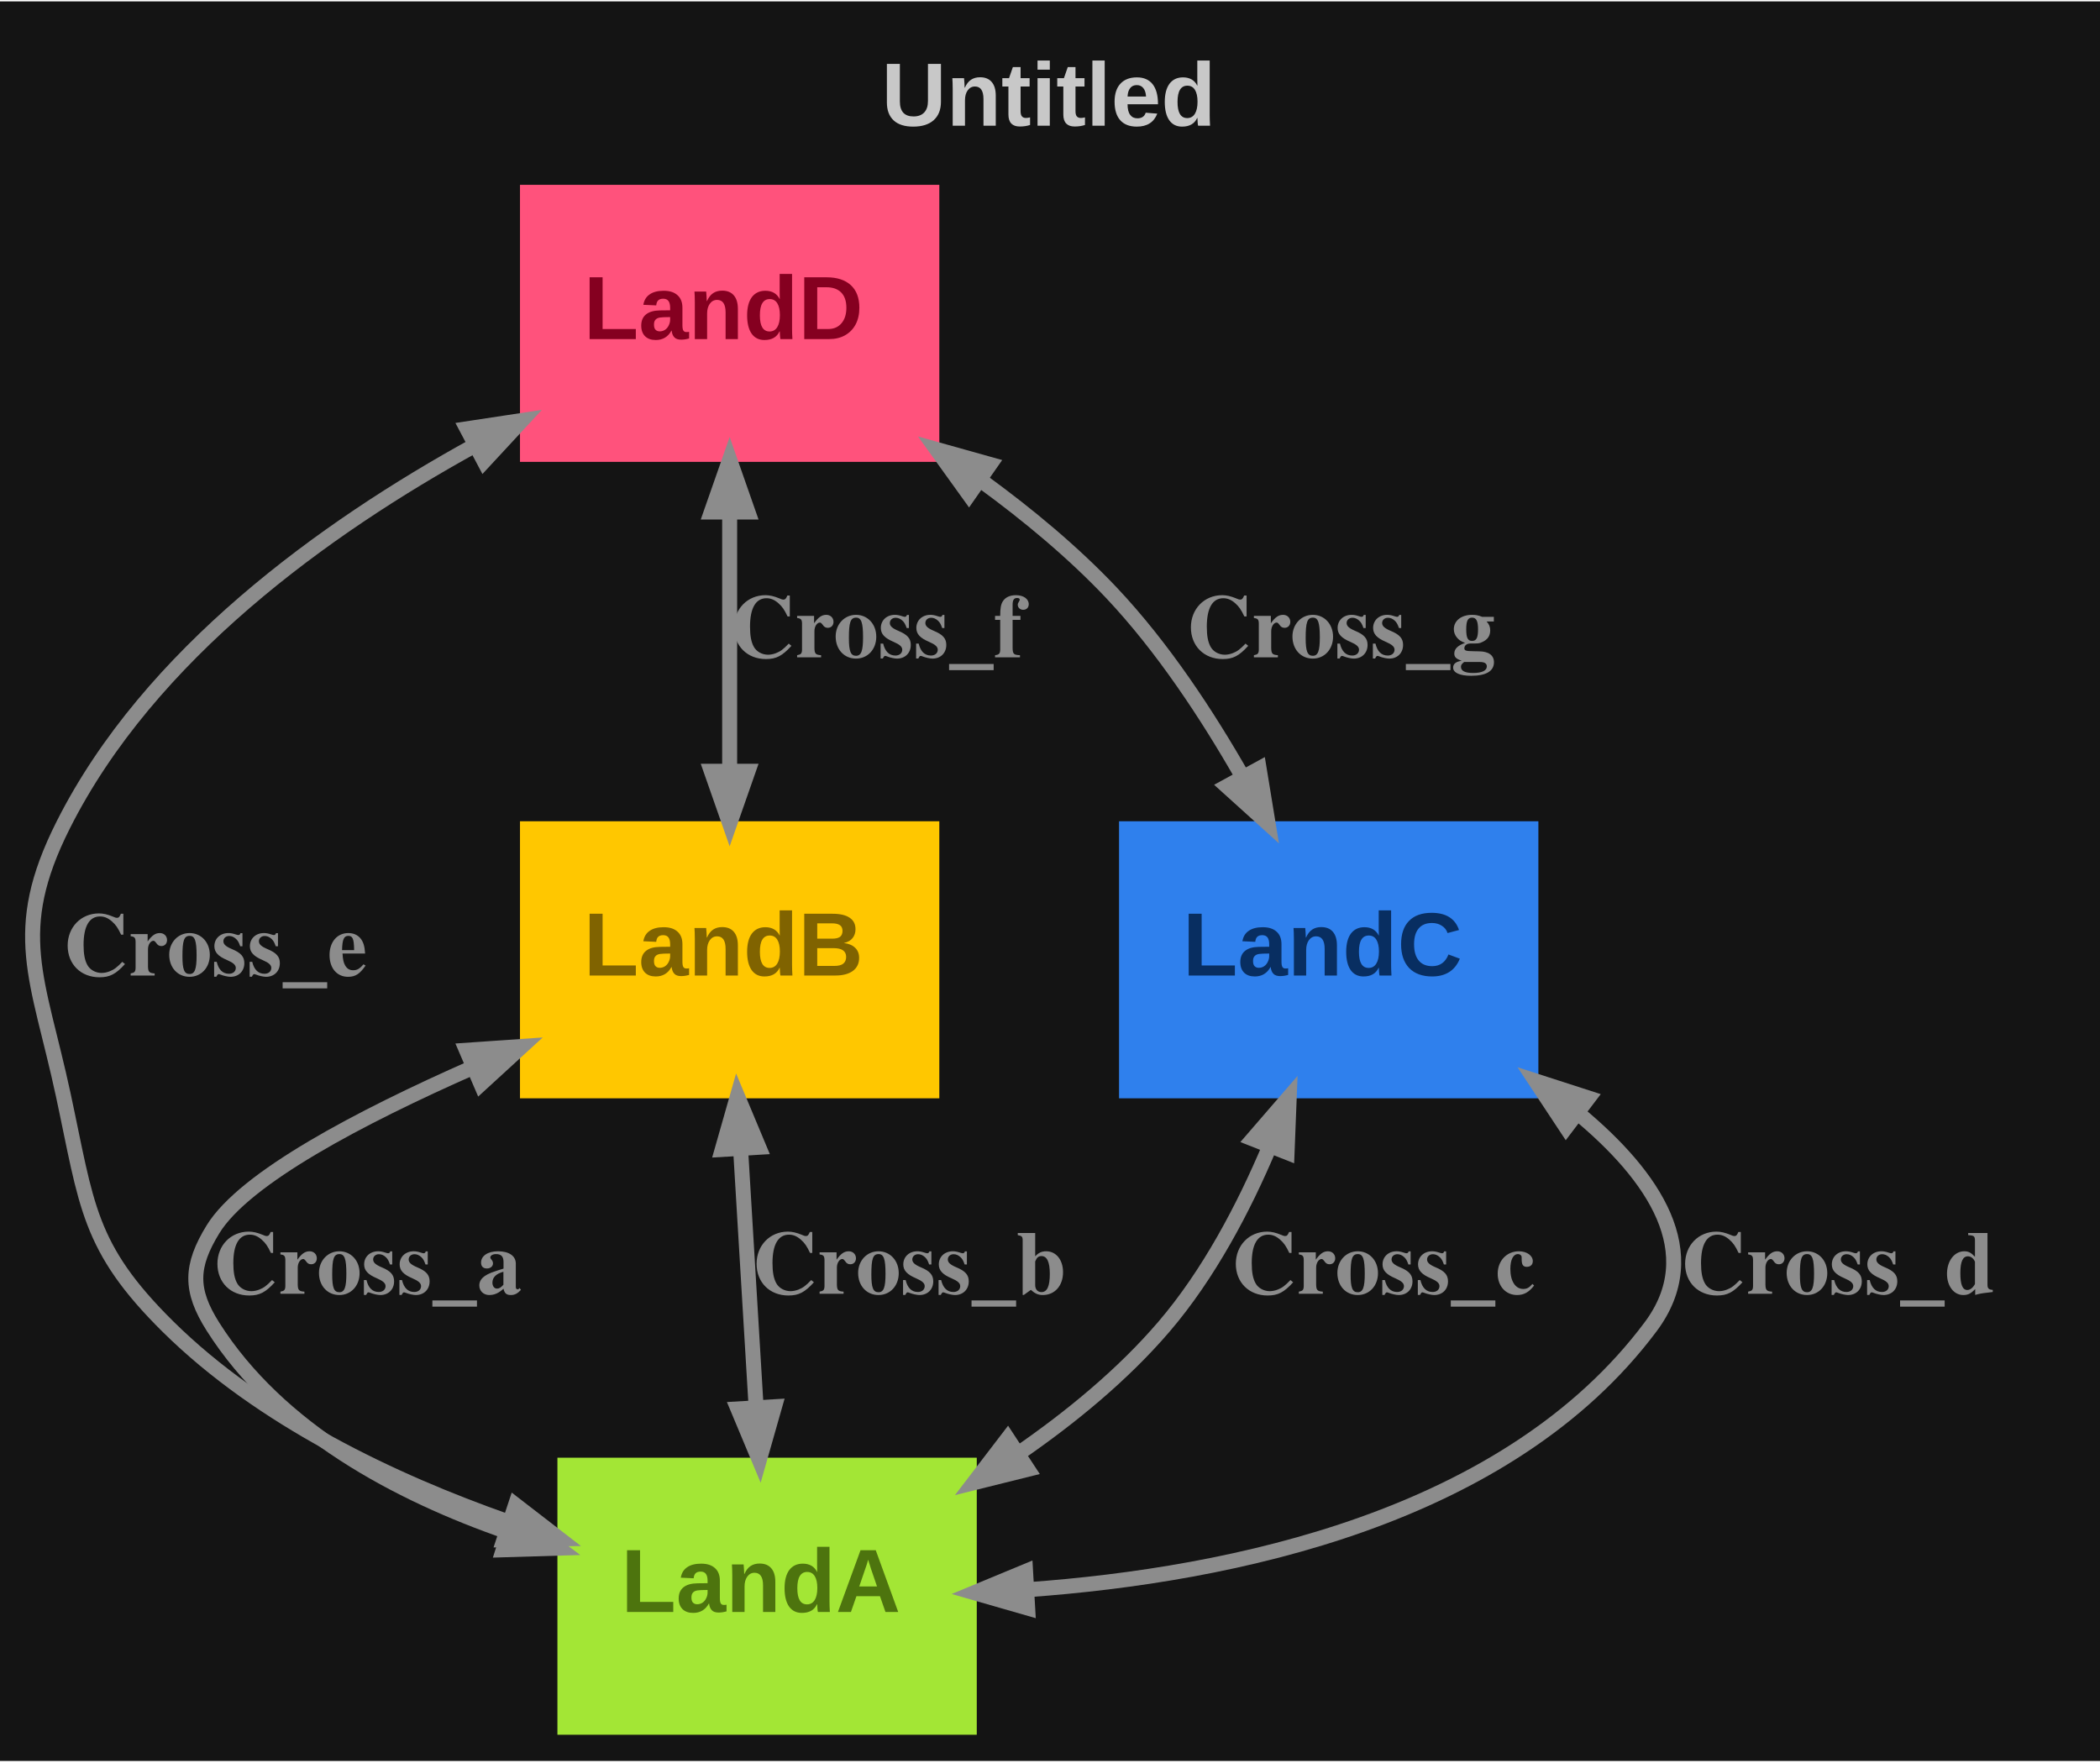
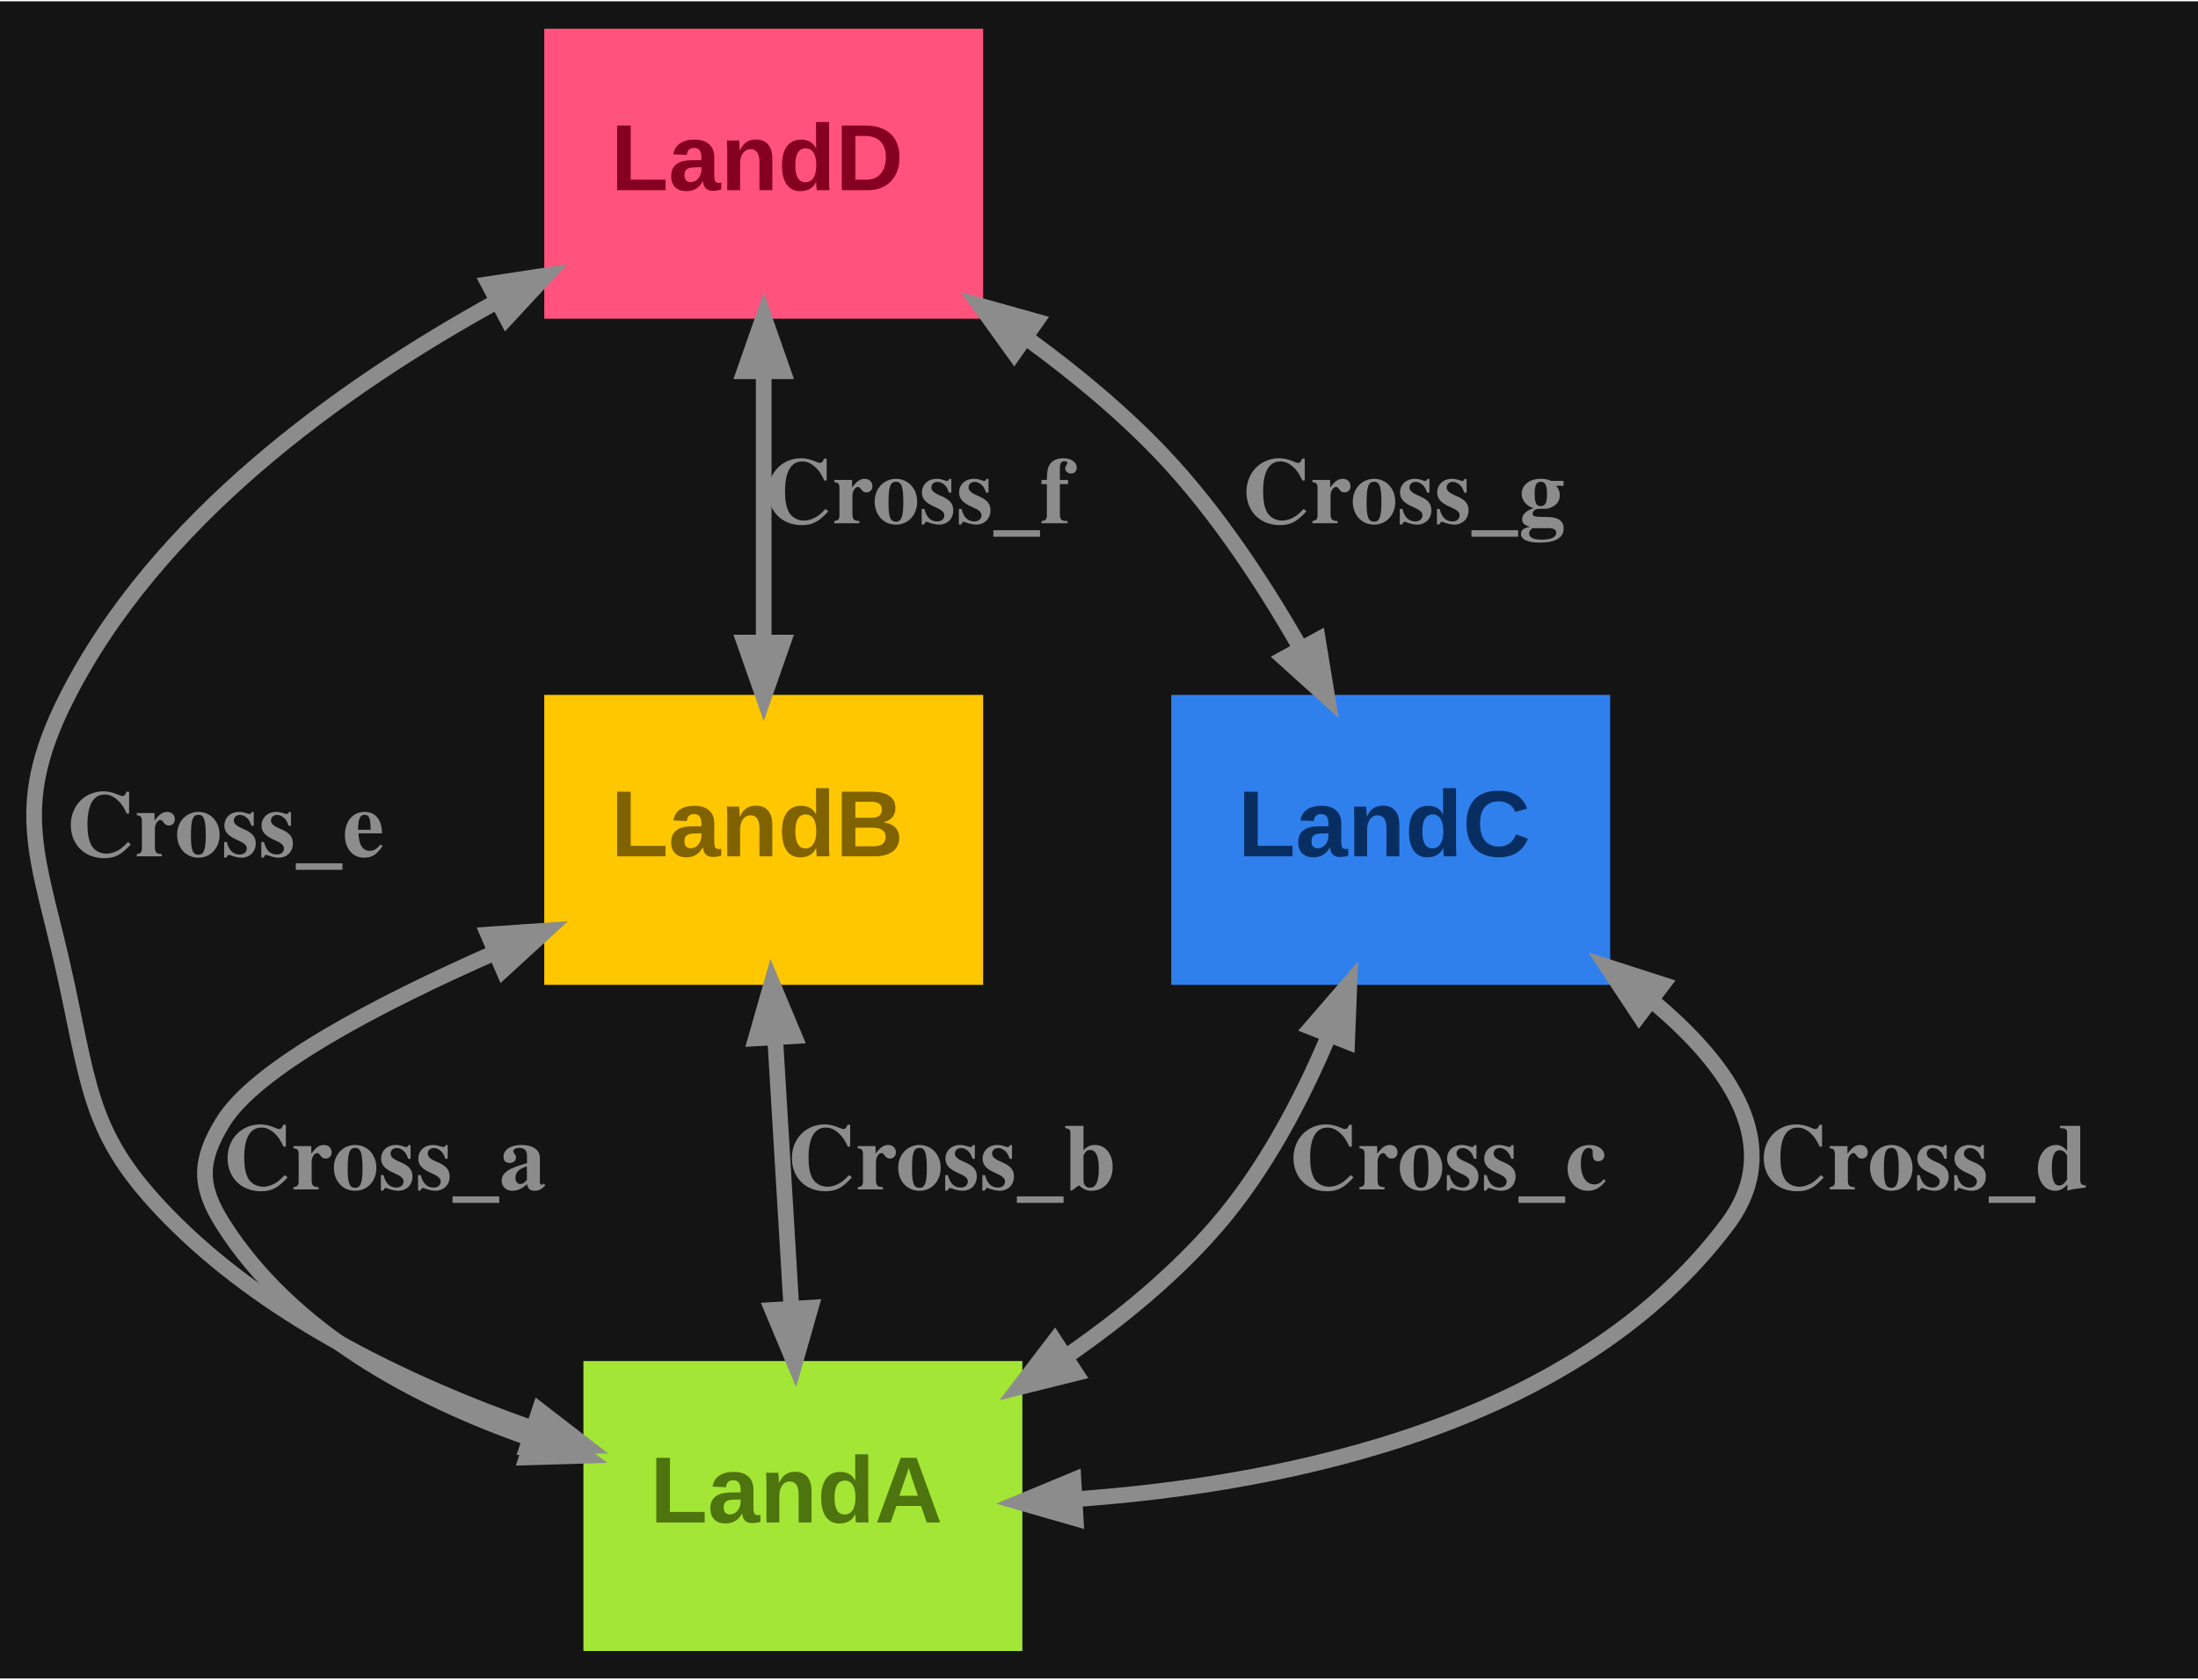
- <svg xmlns="http://www.w3.org/2000/svg" width="280pt" height="235pt" viewBox="0.00 0.00 280.44 235.00">
-   <g id="graph0" class="graph" transform="scale(1 1) rotate(0) translate(4 231)">
-     <polygon fill="#141414" stroke="transparent" points="-4,4 -4,-231 276.44,-231 276.44,4 -4,4" />
-     <text text-anchor="start" x="113.72" y="-214.4" font-family="Arial" font-weight="bold" font-size="12.00" fill="#c8c8c8">Untitled</text>
+ <svg xmlns="http://www.w3.org/2000/svg" width="280pt" height="214pt" viewBox="0.00 0.00 280.44 214.00">
+   <g id="graph0" class="graph" transform="scale(1 1) rotate(0) translate(4 210)">
+     <polygon fill="#141414" stroke="transparent" points="-4,4 -4,-210 276.44,-210 276.44,4 -4,4" />
    <g id="node1" class="node">
      <polygon fill="#a3e635" stroke="#a3e635" points="125.94,-36 70.94,-36 70.94,0 125.94,0 125.94,-36" />
      <text text-anchor="start" x="78.94" y="-15.9" font-family="Arial" font-weight="bold" font-size="12.00" fill="#4d740e">LandA</text>
    </g>
    <g id="node2" class="node">
      <polygon fill="#ffc700" stroke="#ffc700" points="120.94,-121 65.94,-121 65.94,-85 120.94,-85 120.94,-121" />
      <text text-anchor="start" x="73.94" y="-100.9" font-family="Arial" font-weight="bold" font-size="12.00" fill="#806300">LandB</text>
    </g>
    <g id="edge1" class="edge">
      <path fill="none" stroke="#8c8c8c" stroke-width="2" d="M59.23,-88.66C44.05,-81.97 28.65,-73.86 24.44,-67 21.42,-62.08 21.35,-58.88 24.44,-54 33.21,-40.15 49.1,-31.68 63.91,-26.55" />
      <polygon fill="#8c8c8c" stroke="#8c8c8c" stroke-width="2" points="58.29,-90.92 65.69,-91.43 60.22,-86.42 58.29,-90.92" />
      <polygon fill="#8c8c8c" stroke="#8c8c8c" stroke-width="2" points="64.68,-28.87 70.61,-24.42 63.2,-24.2 64.68,-28.87" />
      <text text-anchor="start" x="24.44" y="-58.4" font-family="Times,serif" font-weight="bold" font-size="12.00" fill="#8c8c8c">Cross_a</text>
    </g>
    <g id="edge2" class="edge">
      <path fill="none" stroke="#8c8c8c" stroke-width="2" d="M94.9,-77.74C95.55,-66.91 96.32,-54.17 96.97,-43.33" />
      <polygon fill="#8c8c8c" stroke="#8c8c8c" stroke-width="2" points="92.45,-77.67 94.48,-84.8 97.34,-77.96 92.45,-77.67" />
      <polygon fill="#8c8c8c" stroke="#8c8c8c" stroke-width="2" points="99.43,-43.31 97.4,-36.18 94.54,-43.02 99.43,-43.31" />
      <text text-anchor="start" x="96.44" y="-58.4" font-family="Times,serif" font-weight="bold" font-size="12.00" fill="#8c8c8c">Cross_b</text>
    </g>
    <g id="node3" class="node">
      <polygon fill="#2f80ed" stroke="#2f80ed" points="200.94,-121 145.94,-121 145.94,-85 200.94,-85 200.94,-121" />
      <text text-anchor="start" x="153.94" y="-100.9" font-family="Arial" font-weight="bold" font-size="12.00" fill="#082e61">LandC</text>
    </g>
    <g id="edge3" class="edge">
      <path fill="none" stroke="#8c8c8c" stroke-width="2" d="M165.53,-78.01C162.07,-69.81 157.4,-60.96 151.44,-54 145.95,-47.59 139,-41.88 131.96,-37.03" />
      <polygon fill="#8c8c8c" stroke="#8c8c8c" stroke-width="2" points="163.32,-79.07 168.17,-84.68 167.88,-77.27 163.32,-79.07" />
      <polygon fill="#8c8c8c" stroke="#8c8c8c" stroke-width="2" points="133.25,-34.95 126.05,-33.16 130.56,-39.05 133.25,-34.95" />
      <text text-anchor="start" x="160.44" y="-58.4" font-family="Times,serif" font-weight="bold" font-size="12.00" fill="#8c8c8c">Cross_c</text>
    </g>
    <g id="edge4" class="edge">
      <path fill="none" stroke="#8c8c8c" stroke-width="2" d="M206.67,-82.56C216.92,-74.08 223.79,-63.85 216.44,-54 197.43,-28.54 160.69,-20.84 133.23,-18.87" />
      <polygon fill="#8c8c8c" stroke="#8c8c8c" stroke-width="2" points="205.15,-80.63 201.06,-86.82 208.12,-84.54 205.15,-80.63" />
      <polygon fill="#8c8c8c" stroke="#8c8c8c" stroke-width="2" points="133.24,-16.42 126.11,-18.47 132.96,-21.31 133.24,-16.42" />
      <text text-anchor="start" x="220.44" y="-58.4" font-family="Times,serif" font-weight="bold" font-size="12.00" fill="#8c8c8c">Cross_d</text>
    </g>
    <g id="node4" class="node">
      <polygon fill="#ff527c" stroke="#ff527c" points="120.94,-206 65.94,-206 65.94,-170 120.94,-170 120.94,-206" />
      <text text-anchor="start" x="73.94" y="-185.9" font-family="Arial" font-weight="bold" font-size="12.00" fill="#850020">LandD</text>
    </g>
    <g id="edge5" class="edge">
      <path fill="none" stroke="#8c8c8c" stroke-width="2" d="M59.35,-171.67C39.39,-160.68 15.91,-143.79 4.44,-121 -2.76,-106.71 1.07,-100.64 4.44,-85 7.62,-70.22 7.69,-64.63 18.44,-54 30.88,-41.71 48.34,-33.39 63.79,-27.96" />
      <polygon fill="#8c8c8c" stroke="#8c8c8c" stroke-width="2" points="58.36,-173.92 65.69,-175.03 60.65,-169.59 58.36,-173.92" />
      <polygon fill="#8c8c8c" stroke="#8c8c8c" stroke-width="2" points="64.84,-30.19 70.71,-25.66 63.3,-25.54 64.84,-30.19" />
      <text text-anchor="start" x="4.44" y="-100.9" font-family="Times,serif" font-weight="bold" font-size="12.00" fill="#8c8c8c">Cross_e</text>
    </g>
    <g id="edge6" class="edge">
      <path fill="none" stroke="#8c8c8c" stroke-width="2" d="M93.44,-162.74C93.44,-151.91 93.44,-139.17 93.44,-128.33" />
      <polygon fill="#8c8c8c" stroke="#8c8c8c" stroke-width="2" points="90.99,-162.8 93.44,-169.8 95.89,-162.8 90.99,-162.8" />
      <polygon fill="#8c8c8c" stroke="#8c8c8c" stroke-width="2" points="95.89,-128.18 93.44,-121.18 90.99,-128.18 95.89,-128.18" />
      <text text-anchor="start" x="93.44" y="-143.4" font-family="Times,serif" font-weight="bold" font-size="12.00" fill="#8c8c8c">Cross_f</text>
    </g>
    <g id="edge7" class="edge">
      <path fill="none" stroke="#8c8c8c" stroke-width="2" d="M127.18,-166.88C133.3,-162.42 139.35,-157.39 144.44,-152 151.25,-144.78 157.24,-135.69 161.98,-127.37" />
      <polygon fill="#8c8c8c" stroke="#8c8c8c" stroke-width="2" points="125.4,-165.14 121.07,-171.16 128.21,-169.16 125.4,-165.14" />
      <polygon fill="#8c8c8c" stroke="#8c8c8c" stroke-width="2" points="164.15,-128.52 165.35,-121.2 159.85,-126.17 164.15,-128.52" />
      <text text-anchor="start" x="154.44" y="-143.4" font-family="Times,serif" font-weight="bold" font-size="12.00" fill="#8c8c8c">Cross_g</text>
    </g>
  </g>
</svg>
